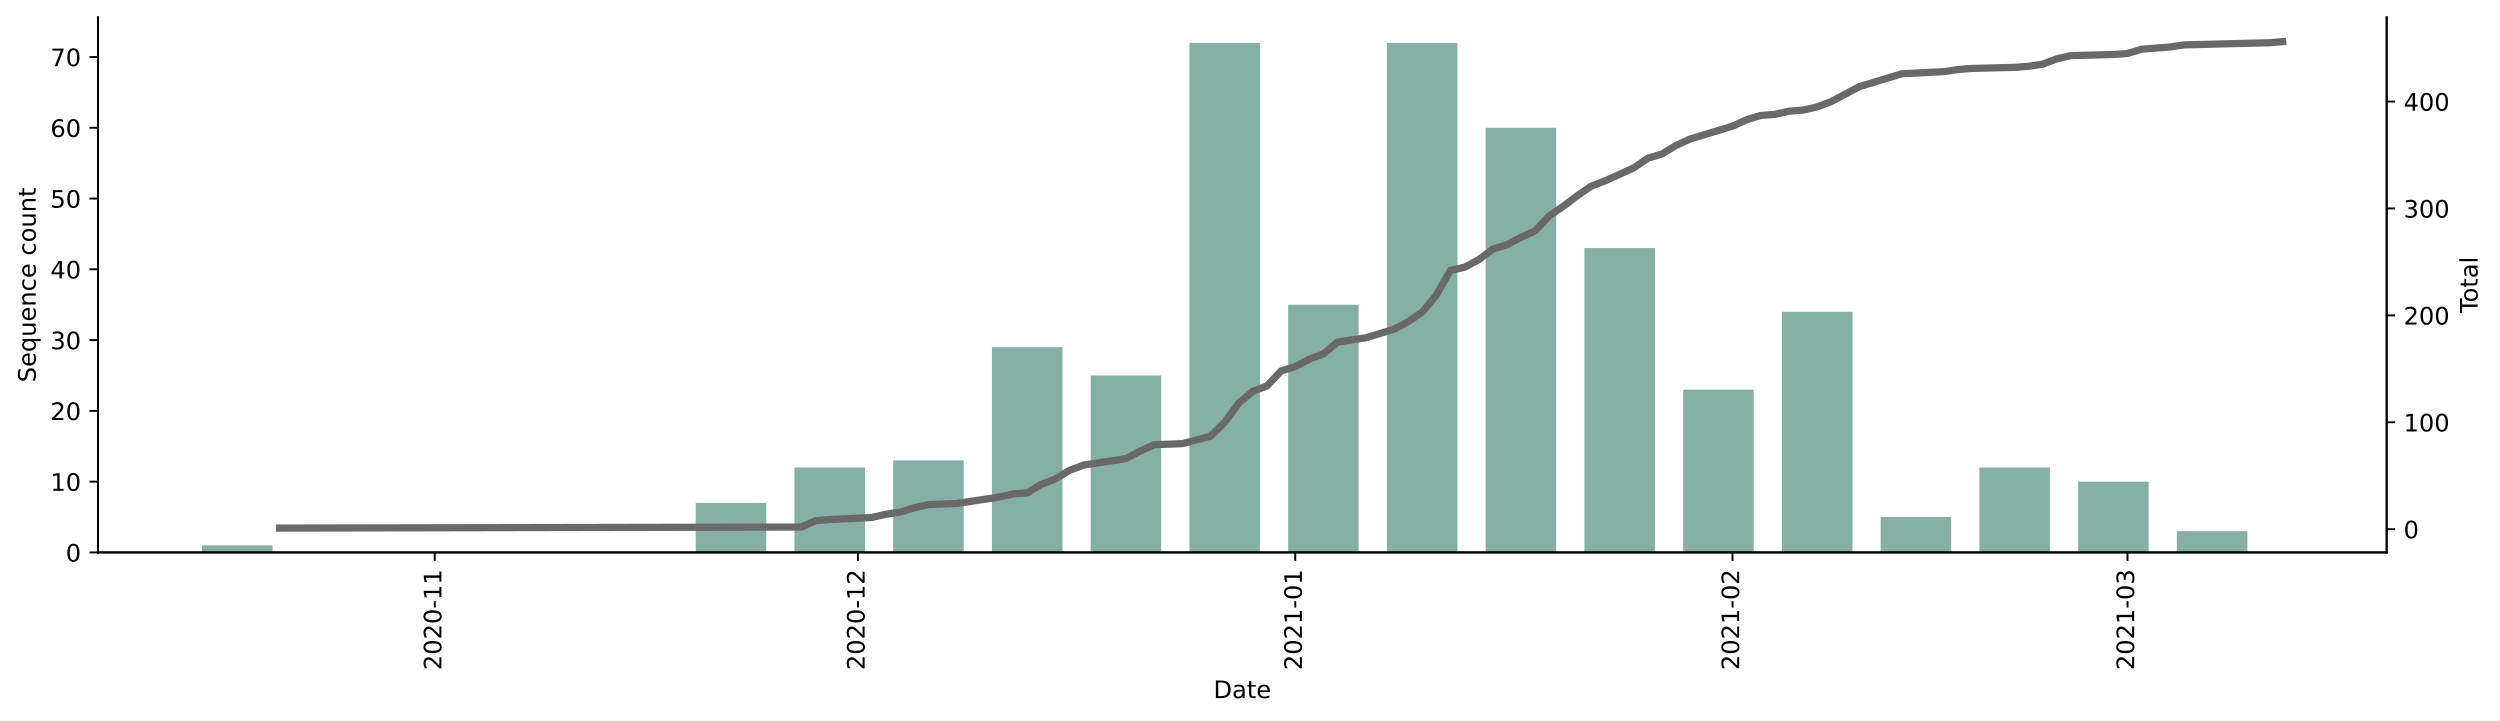
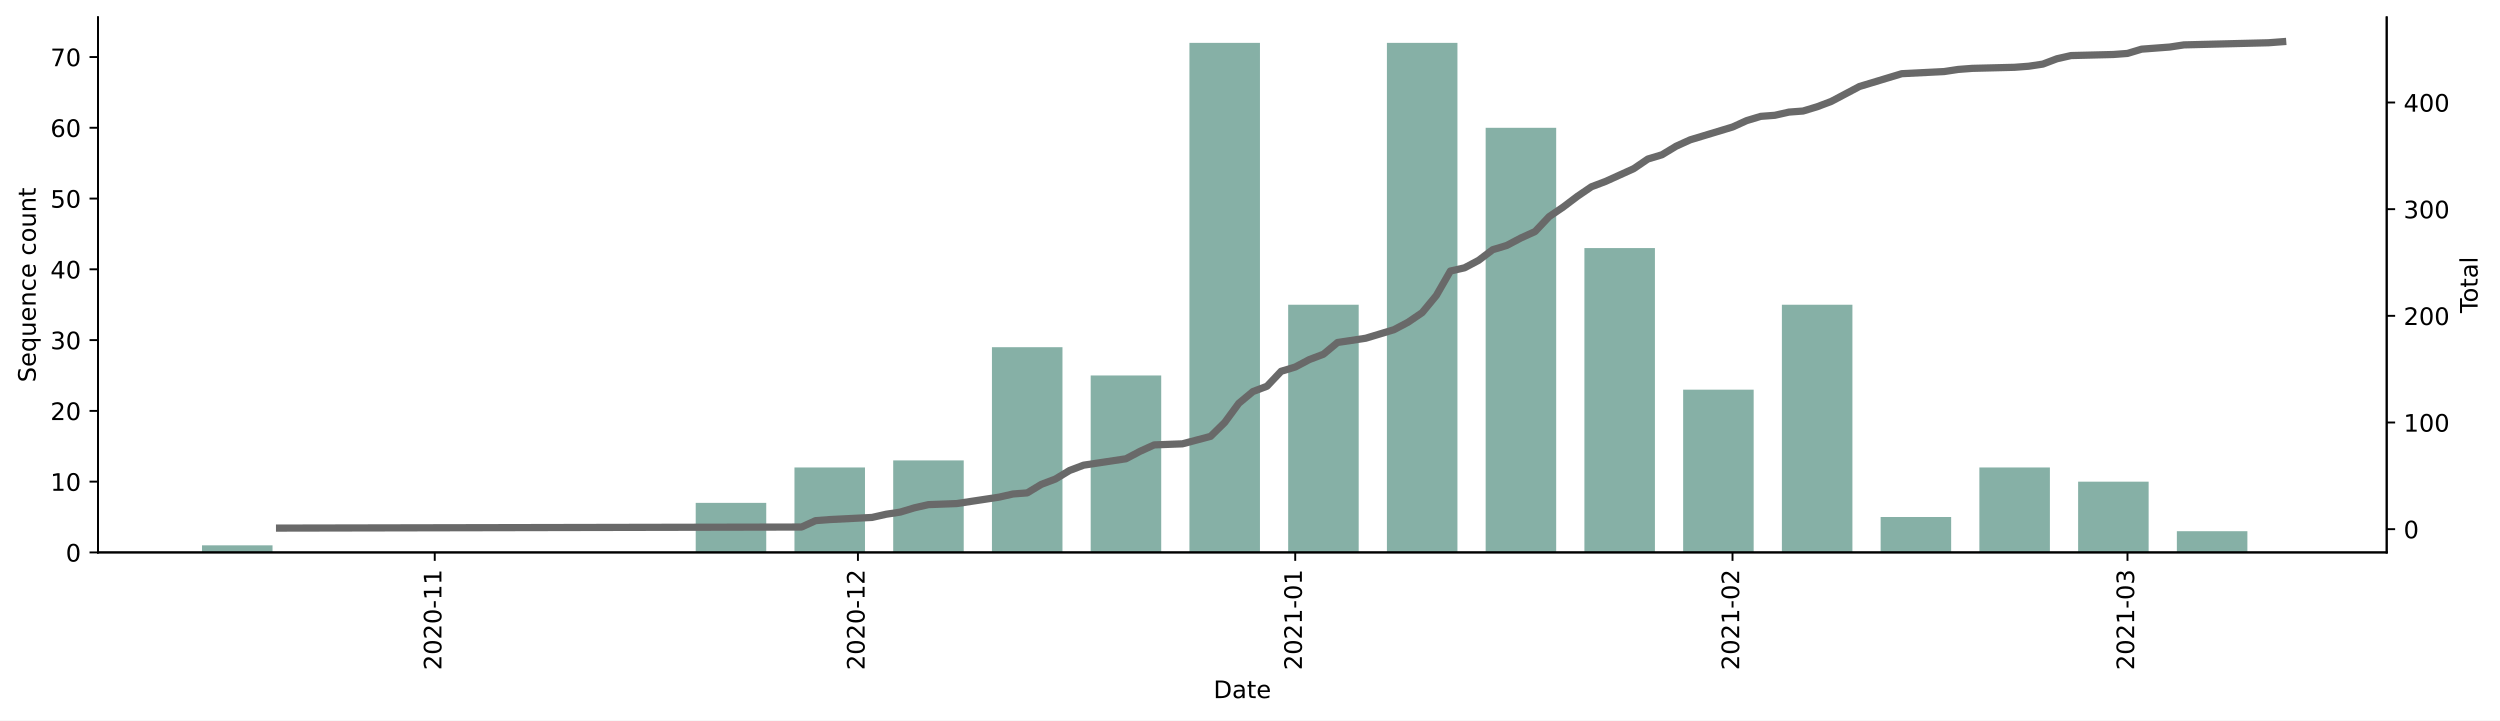
<svg xmlns="http://www.w3.org/2000/svg" xmlns:xlink="http://www.w3.org/1999/xlink" height="298.621pt" version="1.1" viewBox="0 0 1036.169 298.621" width="1036.169pt">
  <defs>
    <style type="text/css">*{stroke-linecap:butt;stroke-linejoin:round;}</style>
  </defs>
  <g id="figure_1">
    <g id="patch_1">
      <path d="M 0 298.621  L 1036.169 298.621  L 1036.169 0  L 0 0  z " style="fill:#ffffff;" />
    </g>
    <g id="axes_1">
      <g id="patch_2">
        <path d="M 40.603 228.96  L 989.203 228.96  L 989.203 7.2  L 40.603 7.2  z " style="fill:#ffffff;" />
      </g>
      <g id="patch_3">
-         <path clip-path="url(#p1212929ff8)" d="M 83.721 228.96  L 112.954 228.96  L 112.954 226.027  L 83.721 226.027  z " style="fill:#86b0a6;" />
+         <path clip-path="url(#pdaebec1198)" d="M 83.721 228.96  L 112.954 228.96  L 112.954 226.027  L 83.721 226.027  z " style="fill:#86b0a6;" />
      </g>
      <g id="patch_4">
-         <path clip-path="url(#p1212929ff8)" d="M 288.35 228.96  L 317.583 228.96  L 317.583 208.427  L 288.35 208.427  z " style="fill:#86b0a6;" />
+         <path clip-path="url(#pdaebec1198)" d="M 288.35 228.96  L 317.583 228.96  L 317.583 208.427  L 288.35 208.427  z " style="fill:#86b0a6;" />
      </g>
      <g id="patch_5">
-         <path clip-path="url(#p1212929ff8)" d="M 329.276 228.96  L 358.508 228.96  L 358.508 193.76  L 329.276 193.76  z " style="fill:#86b0a6;" />
+         <path clip-path="url(#pdaebec1198)" d="M 329.276 228.96  L 358.508 228.96  L 358.508 193.76  L 329.276 193.76  z " style="fill:#86b0a6;" />
      </g>
      <g id="patch_6">
-         <path clip-path="url(#p1212929ff8)" d="M 370.201 228.96  L 399.434 228.96  L 399.434 190.827  L 370.201 190.827  z " style="fill:#86b0a6;" />
+         <path clip-path="url(#pdaebec1198)" d="M 370.201 228.96  L 399.434 228.96  L 399.434 190.827  L 370.201 190.827  z " style="fill:#86b0a6;" />
      </g>
      <g id="patch_7">
-         <path clip-path="url(#p1212929ff8)" d="M 411.127 228.96  L 440.36 228.96  L 440.36 143.893  L 411.127 143.893  z " style="fill:#86b0a6;" />
+         <path clip-path="url(#pdaebec1198)" d="M 411.127 228.96  L 440.36 228.96  L 440.36 143.893  L 411.127 143.893  z " style="fill:#86b0a6;" />
      </g>
      <g id="patch_8">
-         <path clip-path="url(#p1212929ff8)" d="M 452.053 228.96  L 481.286 228.96  L 481.286 155.627  L 452.053 155.627  z " style="fill:#86b0a6;" />
+         <path clip-path="url(#pdaebec1198)" d="M 452.053 228.96  L 481.286 228.96  L 481.286 155.627  L 452.053 155.627  z " style="fill:#86b0a6;" />
      </g>
      <g id="patch_9">
-         <path clip-path="url(#p1212929ff8)" d="M 492.979 228.96  L 522.211 228.96  L 522.211 17.76  L 492.979 17.76  z " style="fill:#86b0a6;" />
+         <path clip-path="url(#pdaebec1198)" d="M 492.979 228.96  L 522.211 228.96  L 522.211 17.76  L 492.979 17.76  z " style="fill:#86b0a6;" />
      </g>
      <g id="patch_10">
-         <path clip-path="url(#p1212929ff8)" d="M 533.904 228.96  L 563.137 228.96  L 563.137 126.293  L 533.904 126.293  z " style="fill:#86b0a6;" />
+         <path clip-path="url(#pdaebec1198)" d="M 533.904 228.96  L 563.137 228.96  L 563.137 126.293  L 533.904 126.293  z " style="fill:#86b0a6;" />
      </g>
      <g id="patch_11">
-         <path clip-path="url(#p1212929ff8)" d="M 574.83 228.96  L 604.063 228.96  L 604.063 17.76  L 574.83 17.76  z " style="fill:#86b0a6;" />
+         <path clip-path="url(#pdaebec1198)" d="M 574.83 228.96  L 604.063 228.96  L 604.063 17.76  L 574.83 17.76  z " style="fill:#86b0a6;" />
      </g>
      <g id="patch_12">
-         <path clip-path="url(#p1212929ff8)" d="M 615.756 228.96  L 644.988 228.96  L 644.988 52.96  L 615.756 52.96  z " style="fill:#86b0a6;" />
+         <path clip-path="url(#pdaebec1198)" d="M 615.756 228.96  L 644.988 228.96  L 644.988 52.96  L 615.756 52.96  z " style="fill:#86b0a6;" />
      </g>
      <g id="patch_13">
-         <path clip-path="url(#p1212929ff8)" d="M 656.682 228.96  L 685.914 228.96  L 685.914 102.827  L 656.682 102.827  z " style="fill:#86b0a6;" />
+         <path clip-path="url(#pdaebec1198)" d="M 656.682 228.96  L 685.914 228.96  L 685.914 102.827  L 656.682 102.827  z " style="fill:#86b0a6;" />
      </g>
      <g id="patch_14">
-         <path clip-path="url(#p1212929ff8)" d="M 697.607 228.96  L 726.84 228.96  L 726.84 161.493  L 697.607 161.493  z " style="fill:#86b0a6;" />
+         <path clip-path="url(#pdaebec1198)" d="M 697.607 228.96  L 726.84 228.96  L 726.84 161.493  L 697.607 161.493  z " style="fill:#86b0a6;" />
      </g>
      <g id="patch_15">
-         <path clip-path="url(#p1212929ff8)" d="M 738.533 228.96  L 767.766 228.96  L 767.766 129.227  L 738.533 129.227  z " style="fill:#86b0a6;" />
+         <path clip-path="url(#pdaebec1198)" d="M 738.533 228.96  L 767.766 228.96  L 767.766 126.293  L 738.533 126.293  z " style="fill:#86b0a6;" />
      </g>
      <g id="patch_16">
-         <path clip-path="url(#p1212929ff8)" d="M 779.459 228.96  L 808.691 228.96  L 808.691 214.293  L 779.459 214.293  z " style="fill:#86b0a6;" />
+         <path clip-path="url(#pdaebec1198)" d="M 779.459 228.96  L 808.691 228.96  L 808.691 214.293  L 779.459 214.293  z " style="fill:#86b0a6;" />
      </g>
      <g id="patch_17">
-         <path clip-path="url(#p1212929ff8)" d="M 820.384 228.96  L 849.617 228.96  L 849.617 193.76  L 820.384 193.76  z " style="fill:#86b0a6;" />
+         <path clip-path="url(#pdaebec1198)" d="M 820.384 228.96  L 849.617 228.96  L 849.617 193.76  L 820.384 193.76  z " style="fill:#86b0a6;" />
      </g>
      <g id="patch_18">
-         <path clip-path="url(#p1212929ff8)" d="M 861.31 228.96  L 890.543 228.96  L 890.543 199.627  L 861.31 199.627  z " style="fill:#86b0a6;" />
+         <path clip-path="url(#pdaebec1198)" d="M 861.31 228.96  L 890.543 228.96  L 890.543 199.627  L 861.31 199.627  z " style="fill:#86b0a6;" />
      </g>
      <g id="patch_19">
-         <path clip-path="url(#p1212929ff8)" d="M 902.236 228.96  L 931.469 228.96  L 931.469 220.16  L 902.236 220.16  z " style="fill:#86b0a6;" />
+         <path clip-path="url(#pdaebec1198)" d="M 902.236 228.96  L 931.469 228.96  L 931.469 220.16  L 902.236 220.16  z " style="fill:#86b0a6;" />
      </g>
      <g id="matplotlib.axis_1">
        <g id="xtick_1">
          <g id="line2d_1">
            <defs>
-               <path d="M 0 0  L 0 3.5  " id="m6e1f216858" style="stroke:#000000;stroke-width:0.8;" />
-             </defs>
-             <g>
-               <use style="stroke:#000000;stroke-width:0.8;" x="180.189" xlink:href="#m6e1f216858" y="228.96" />
+               <path d="M 0 0  L 0 3.5  " id="mdcaf0abbc9" style="stroke:#000000;stroke-width:0.8;" />
+             </defs>
+             <g>
+               <use style="stroke:#000000;stroke-width:0.8;" x="180.189" xlink:href="#mdcaf0abbc9" y="228.96" />
            </g>
          </g>
          <g id="text_1">
            <g transform="translate(182.9485 277.7428)rotate(-90)scale(0.1 -0.1)">
              <defs>
                <path d="M 19.188 8.297  L 53.609 8.297  L 53.609 0  L 7.328 0  L 7.328 8.297  Q 12.938 14.109 22.625 23.891  Q 32.328 33.688 34.812 36.531  Q 39.547 41.844 41.422 45.531  Q 43.312 49.219 43.312 52.781  Q 43.312 58.594 39.234 62.25  Q 35.156 65.922 28.609 65.922  Q 23.969 65.922 18.812 64.312  Q 13.672 62.703 7.812 59.422  L 7.812 69.391  Q 13.766 71.781 18.938 73  Q 24.125 74.219 28.422 74.219  Q 39.75 74.219 46.484 68.547  Q 53.219 62.891 53.219 53.422  Q 53.219 48.922 51.531 44.891  Q 49.859 40.875 45.406 35.406  Q 44.188 33.984 37.641 27.219  Q 31.109 20.453 19.188 8.297  z " id="DejaVuSans-50" />
                <path d="M 31.781 66.406  Q 24.172 66.406 20.328 58.906  Q 16.5 51.422 16.5 36.375  Q 16.5 21.391 20.328 13.891  Q 24.172 6.391 31.781 6.391  Q 39.453 6.391 43.281 13.891  Q 47.125 21.391 47.125 36.375  Q 47.125 51.422 43.281 58.906  Q 39.453 66.406 31.781 66.406  z M 31.781 74.219  Q 44.047 74.219 50.516 64.516  Q 56.984 54.828 56.984 36.375  Q 56.984 17.969 50.516 8.266  Q 44.047 -1.422 31.781 -1.422  Q 19.531 -1.422 13.062 8.266  Q 6.594 17.969 6.594 36.375  Q 6.594 54.828 13.062 64.516  Q 19.531 74.219 31.781 74.219  z " id="DejaVuSans-48" />
                <path d="M 4.891 31.391  L 31.203 31.391  L 31.203 23.391  L 4.891 23.391  z " id="DejaVuSans-45" />
                <path d="M 12.406 8.297  L 28.516 8.297  L 28.516 63.922  L 10.984 60.406  L 10.984 69.391  L 28.422 72.906  L 38.281 72.906  L 38.281 8.297  L 54.391 8.297  L 54.391 0  L 12.406 0  z " id="DejaVuSans-49" />
              </defs>
              <use xlink:href="#DejaVuSans-50" />
              <use x="63.623" xlink:href="#DejaVuSans-48" />
              <use x="127.246" xlink:href="#DejaVuSans-50" />
              <use x="190.869" xlink:href="#DejaVuSans-48" />
              <use x="254.492" xlink:href="#DejaVuSans-45" />
              <use x="290.576" xlink:href="#DejaVuSans-49" />
              <use x="354.199" xlink:href="#DejaVuSans-49" />
            </g>
          </g>
        </g>
        <g id="xtick_2">
          <g id="line2d_2">
            <g>
-               <use style="stroke:#000000;stroke-width:0.8;" x="355.585" xlink:href="#m6e1f216858" y="228.96" />
+               <use style="stroke:#000000;stroke-width:0.8;" x="355.585" xlink:href="#mdcaf0abbc9" y="228.96" />
            </g>
          </g>
          <g id="text_2">
            <g transform="translate(358.3445 277.7428)rotate(-90)scale(0.1 -0.1)">
              <use xlink:href="#DejaVuSans-50" />
              <use x="63.623" xlink:href="#DejaVuSans-48" />
              <use x="127.246" xlink:href="#DejaVuSans-50" />
              <use x="190.869" xlink:href="#DejaVuSans-48" />
              <use x="254.492" xlink:href="#DejaVuSans-45" />
              <use x="290.576" xlink:href="#DejaVuSans-49" />
              <use x="354.199" xlink:href="#DejaVuSans-50" />
            </g>
          </g>
        </g>
        <g id="xtick_3">
          <g id="line2d_3">
            <g>
-               <use style="stroke:#000000;stroke-width:0.8;" x="536.828" xlink:href="#m6e1f216858" y="228.96" />
+               <use style="stroke:#000000;stroke-width:0.8;" x="536.828" xlink:href="#mdcaf0abbc9" y="228.96" />
            </g>
          </g>
          <g id="text_3">
            <g transform="translate(539.587 277.7428)rotate(-90)scale(0.1 -0.1)">
              <use xlink:href="#DejaVuSans-50" />
              <use x="63.623" xlink:href="#DejaVuSans-48" />
              <use x="127.246" xlink:href="#DejaVuSans-50" />
              <use x="190.869" xlink:href="#DejaVuSans-49" />
              <use x="254.492" xlink:href="#DejaVuSans-45" />
              <use x="290.576" xlink:href="#DejaVuSans-48" />
              <use x="354.199" xlink:href="#DejaVuSans-49" />
            </g>
          </g>
        </g>
        <g id="xtick_4">
          <g id="line2d_4">
            <g>
-               <use style="stroke:#000000;stroke-width:0.8;" x="718.07" xlink:href="#m6e1f216858" y="228.96" />
+               <use style="stroke:#000000;stroke-width:0.8;" x="718.07" xlink:href="#mdcaf0abbc9" y="228.96" />
            </g>
          </g>
          <g id="text_4">
            <g transform="translate(720.8295 277.7428)rotate(-90)scale(0.1 -0.1)">
              <use xlink:href="#DejaVuSans-50" />
              <use x="63.623" xlink:href="#DejaVuSans-48" />
              <use x="127.246" xlink:href="#DejaVuSans-50" />
              <use x="190.869" xlink:href="#DejaVuSans-49" />
              <use x="254.492" xlink:href="#DejaVuSans-45" />
              <use x="290.576" xlink:href="#DejaVuSans-48" />
              <use x="354.199" xlink:href="#DejaVuSans-50" />
            </g>
          </g>
        </g>
        <g id="xtick_5">
          <g id="line2d_5">
            <g>
-               <use style="stroke:#000000;stroke-width:0.8;" x="881.773" xlink:href="#m6e1f216858" y="228.96" />
+               <use style="stroke:#000000;stroke-width:0.8;" x="881.773" xlink:href="#mdcaf0abbc9" y="228.96" />
            </g>
          </g>
          <g id="text_5">
            <g transform="translate(884.5325 277.7428)rotate(-90)scale(0.1 -0.1)">
              <defs>
                <path d="M 40.578 39.312  Q 47.656 37.797 51.625 33  Q 55.609 28.219 55.609 21.188  Q 55.609 10.406 48.188 4.484  Q 40.766 -1.422 27.094 -1.422  Q 22.516 -1.422 17.656 -0.516  Q 12.797 0.391 7.625 2.203  L 7.625 11.719  Q 11.719 9.328 16.594 8.109  Q 21.484 6.891 26.812 6.891  Q 36.078 6.891 40.938 10.547  Q 45.797 14.203 45.797 21.188  Q 45.797 27.641 41.281 31.266  Q 36.766 34.906 28.719 34.906  L 20.219 34.906  L 20.219 43.016  L 29.109 43.016  Q 36.375 43.016 40.234 45.922  Q 44.094 48.828 44.094 54.297  Q 44.094 59.906 40.109 62.906  Q 36.141 65.922 28.719 65.922  Q 24.656 65.922 20.016 65.031  Q 15.375 64.156 9.812 62.312  L 9.812 71.094  Q 15.438 72.656 20.344 73.438  Q 25.25 74.219 29.594 74.219  Q 40.828 74.219 47.359 69.109  Q 53.906 64.016 53.906 55.328  Q 53.906 49.266 50.438 45.094  Q 46.969 40.922 40.578 39.312  z " id="DejaVuSans-51" />
              </defs>
              <use xlink:href="#DejaVuSans-50" />
              <use x="63.623" xlink:href="#DejaVuSans-48" />
              <use x="127.246" xlink:href="#DejaVuSans-50" />
              <use x="190.869" xlink:href="#DejaVuSans-49" />
              <use x="254.492" xlink:href="#DejaVuSans-45" />
              <use x="290.576" xlink:href="#DejaVuSans-48" />
              <use x="354.199" xlink:href="#DejaVuSans-51" />
            </g>
          </g>
        </g>
        <g id="text_6">
          <g transform="translate(502.9523 289.3413)scale(0.1 -0.1)">
            <defs>
              <path d="M 19.672 64.797  L 19.672 8.109  L 31.594 8.109  Q 46.688 8.109 53.688 14.938  Q 60.688 21.781 60.688 36.531  Q 60.688 51.172 53.688 57.984  Q 46.688 64.797 31.594 64.797  z M 9.812 72.906  L 30.078 72.906  Q 51.266 72.906 61.172 64.094  Q 71.094 55.281 71.094 36.531  Q 71.094 17.672 61.125 8.828  Q 51.172 0 30.078 0  L 9.812 0  z " id="DejaVuSans-68" />
              <path d="M 34.281 27.484  Q 23.391 27.484 19.188 25  Q 14.984 22.516 14.984 16.5  Q 14.984 11.719 18.141 8.906  Q 21.297 6.109 26.703 6.109  Q 34.188 6.109 38.703 11.406  Q 43.219 16.703 43.219 25.484  L 43.219 27.484  z M 52.203 31.203  L 52.203 0  L 43.219 0  L 43.219 8.297  Q 40.141 3.328 35.547 0.953  Q 30.953 -1.422 24.312 -1.422  Q 15.922 -1.422 10.953 3.297  Q 6 8.016 6 15.922  Q 6 25.141 12.172 29.828  Q 18.359 34.516 30.609 34.516  L 43.219 34.516  L 43.219 35.406  Q 43.219 41.609 39.141 45  Q 35.062 48.391 27.688 48.391  Q 23 48.391 18.547 47.266  Q 14.109 46.141 10.016 43.891  L 10.016 52.203  Q 14.938 54.109 19.578 55.047  Q 24.219 56 28.609 56  Q 40.484 56 46.344 49.844  Q 52.203 43.703 52.203 31.203  z " id="DejaVuSans-97" />
              <path d="M 18.312 70.219  L 18.312 54.688  L 36.812 54.688  L 36.812 47.703  L 18.312 47.703  L 18.312 18.016  Q 18.312 11.328 20.141 9.422  Q 21.969 7.516 27.594 7.516  L 36.812 7.516  L 36.812 0  L 27.594 0  Q 17.188 0 13.234 3.875  Q 9.281 7.766 9.281 18.016  L 9.281 47.703  L 2.688 47.703  L 2.688 54.688  L 9.281 54.688  L 9.281 70.219  z " id="DejaVuSans-116" />
              <path d="M 56.203 29.594  L 56.203 25.203  L 14.891 25.203  Q 15.484 15.922 20.484 11.062  Q 25.484 6.203 34.422 6.203  Q 39.594 6.203 44.453 7.469  Q 49.312 8.734 54.109 11.281  L 54.109 2.781  Q 49.266 0.734 44.188 -0.344  Q 39.109 -1.422 33.891 -1.422  Q 20.797 -1.422 13.156 6.188  Q 5.516 13.812 5.516 26.812  Q 5.516 40.234 12.766 48.109  Q 20.016 56 32.328 56  Q 43.359 56 49.781 48.891  Q 56.203 41.797 56.203 29.594  z M 47.219 32.234  Q 47.125 39.594 43.094 43.984  Q 39.062 48.391 32.422 48.391  Q 24.906 48.391 20.391 44.141  Q 15.875 39.891 15.188 32.172  z " id="DejaVuSans-101" />
            </defs>
            <use xlink:href="#DejaVuSans-68" />
            <use x="77.002" xlink:href="#DejaVuSans-97" />
            <use x="138.281" xlink:href="#DejaVuSans-116" />
            <use x="177.49" xlink:href="#DejaVuSans-101" />
          </g>
        </g>
      </g>
      <g id="matplotlib.axis_2">
        <g id="ytick_1">
          <g id="line2d_6">
            <defs>
-               <path d="M 0 0  L -3.5 0  " id="m53cdc6b97f" style="stroke:#000000;stroke-width:0.8;" />
-             </defs>
-             <g>
-               <use style="stroke:#000000;stroke-width:0.8;" x="40.603" xlink:href="#m53cdc6b97f" y="228.96" />
+               <path d="M 0 0  L -3.5 0  " id="m782234e4f4" style="stroke:#000000;stroke-width:0.8;" />
+             </defs>
+             <g>
+               <use style="stroke:#000000;stroke-width:0.8;" x="40.603" xlink:href="#m782234e4f4" y="228.96" />
            </g>
          </g>
          <g id="text_7">
            <g transform="translate(27.24063 232.7592)scale(0.1 -0.1)">
              <use xlink:href="#DejaVuSans-48" />
            </g>
          </g>
        </g>
        <g id="ytick_2">
          <g id="line2d_7">
            <g>
-               <use style="stroke:#000000;stroke-width:0.8;" x="40.603" xlink:href="#m53cdc6b97f" y="199.627" />
+               <use style="stroke:#000000;stroke-width:0.8;" x="40.603" xlink:href="#m782234e4f4" y="199.627" />
            </g>
          </g>
          <g id="text_8">
            <g transform="translate(20.87813 203.4259)scale(0.1 -0.1)">
              <use xlink:href="#DejaVuSans-49" />
              <use x="63.623" xlink:href="#DejaVuSans-48" />
            </g>
          </g>
        </g>
        <g id="ytick_3">
          <g id="line2d_8">
            <g>
-               <use style="stroke:#000000;stroke-width:0.8;" x="40.603" xlink:href="#m53cdc6b97f" y="170.293" />
+               <use style="stroke:#000000;stroke-width:0.8;" x="40.603" xlink:href="#m782234e4f4" y="170.293" />
            </g>
          </g>
          <g id="text_9">
            <g transform="translate(20.87813 174.0926)scale(0.1 -0.1)">
              <use xlink:href="#DejaVuSans-50" />
              <use x="63.623" xlink:href="#DejaVuSans-48" />
            </g>
          </g>
        </g>
        <g id="ytick_4">
          <g id="line2d_9">
            <g>
-               <use style="stroke:#000000;stroke-width:0.8;" x="40.603" xlink:href="#m53cdc6b97f" y="140.96" />
+               <use style="stroke:#000000;stroke-width:0.8;" x="40.603" xlink:href="#m782234e4f4" y="140.96" />
            </g>
          </g>
          <g id="text_10">
            <g transform="translate(20.87813 144.7592)scale(0.1 -0.1)">
              <use xlink:href="#DejaVuSans-51" />
              <use x="63.623" xlink:href="#DejaVuSans-48" />
            </g>
          </g>
        </g>
        <g id="ytick_5">
          <g id="line2d_10">
            <g>
-               <use style="stroke:#000000;stroke-width:0.8;" x="40.603" xlink:href="#m53cdc6b97f" y="111.627" />
+               <use style="stroke:#000000;stroke-width:0.8;" x="40.603" xlink:href="#m782234e4f4" y="111.627" />
            </g>
          </g>
          <g id="text_11">
            <g transform="translate(20.87813 115.4259)scale(0.1 -0.1)">
              <defs>
                <path d="M 37.797 64.312  L 12.891 25.391  L 37.797 25.391  z M 35.203 72.906  L 47.609 72.906  L 47.609 25.391  L 58.016 25.391  L 58.016 17.188  L 47.609 17.188  L 47.609 0  L 37.797 0  L 37.797 17.188  L 4.891 17.188  L 4.891 26.703  z " id="DejaVuSans-52" />
              </defs>
              <use xlink:href="#DejaVuSans-52" />
              <use x="63.623" xlink:href="#DejaVuSans-48" />
            </g>
          </g>
        </g>
        <g id="ytick_6">
          <g id="line2d_11">
            <g>
-               <use style="stroke:#000000;stroke-width:0.8;" x="40.603" xlink:href="#m53cdc6b97f" y="82.293" />
+               <use style="stroke:#000000;stroke-width:0.8;" x="40.603" xlink:href="#m782234e4f4" y="82.293" />
            </g>
          </g>
          <g id="text_12">
            <g transform="translate(20.87813 86.09255)scale(0.1 -0.1)">
              <defs>
                <path d="M 10.797 72.906  L 49.516 72.906  L 49.516 64.594  L 19.828 64.594  L 19.828 46.734  Q 21.969 47.469 24.109 47.828  Q 26.266 48.188 28.422 48.188  Q 40.625 48.188 47.75 41.5  Q 54.891 34.812 54.891 23.391  Q 54.891 11.625 47.562 5.094  Q 40.234 -1.422 26.906 -1.422  Q 22.312 -1.422 17.547 -0.641  Q 12.797 0.141 7.719 1.703  L 7.719 11.625  Q 12.109 9.234 16.797 8.062  Q 21.484 6.891 26.703 6.891  Q 35.156 6.891 40.078 11.328  Q 45.016 15.766 45.016 23.391  Q 45.016 31 40.078 35.438  Q 35.156 39.891 26.703 39.891  Q 22.75 39.891 18.812 39.016  Q 14.891 38.141 10.797 36.281  z " id="DejaVuSans-53" />
              </defs>
              <use xlink:href="#DejaVuSans-53" />
              <use x="63.623" xlink:href="#DejaVuSans-48" />
            </g>
          </g>
        </g>
        <g id="ytick_7">
          <g id="line2d_12">
            <g>
-               <use style="stroke:#000000;stroke-width:0.8;" x="40.603" xlink:href="#m53cdc6b97f" y="52.96" />
+               <use style="stroke:#000000;stroke-width:0.8;" x="40.603" xlink:href="#m782234e4f4" y="52.96" />
            </g>
          </g>
          <g id="text_13">
            <g transform="translate(20.87813 56.75922)scale(0.1 -0.1)">
              <defs>
                <path d="M 33.016 40.375  Q 26.375 40.375 22.484 35.828  Q 18.609 31.297 18.609 23.391  Q 18.609 15.531 22.484 10.953  Q 26.375 6.391 33.016 6.391  Q 39.656 6.391 43.531 10.953  Q 47.406 15.531 47.406 23.391  Q 47.406 31.297 43.531 35.828  Q 39.656 40.375 33.016 40.375  z M 52.594 71.297  L 52.594 62.312  Q 48.875 64.062 45.094 64.984  Q 41.312 65.922 37.594 65.922  Q 27.828 65.922 22.672 59.328  Q 17.531 52.734 16.797 39.406  Q 19.672 43.656 24.016 45.922  Q 28.375 48.188 33.594 48.188  Q 44.578 48.188 50.953 41.516  Q 57.328 34.859 57.328 23.391  Q 57.328 12.156 50.688 5.359  Q 44.047 -1.422 33.016 -1.422  Q 20.359 -1.422 13.672 8.266  Q 6.984 17.969 6.984 36.375  Q 6.984 53.656 15.188 63.938  Q 23.391 74.219 37.203 74.219  Q 40.922 74.219 44.703 73.484  Q 48.484 72.75 52.594 71.297  z " id="DejaVuSans-54" />
              </defs>
              <use xlink:href="#DejaVuSans-54" />
              <use x="63.623" xlink:href="#DejaVuSans-48" />
            </g>
          </g>
        </g>
        <g id="ytick_8">
          <g id="line2d_13">
            <g>
-               <use style="stroke:#000000;stroke-width:0.8;" x="40.603" xlink:href="#m53cdc6b97f" y="23.627" />
+               <use style="stroke:#000000;stroke-width:0.8;" x="40.603" xlink:href="#m782234e4f4" y="23.627" />
            </g>
          </g>
          <g id="text_14">
            <g transform="translate(20.87813 27.42589)scale(0.1 -0.1)">
              <defs>
                <path d="M 8.203 72.906  L 55.078 72.906  L 55.078 68.703  L 28.609 0  L 18.312 0  L 43.219 64.594  L 8.203 64.594  z " id="DejaVuSans-55" />
              </defs>
              <use xlink:href="#DejaVuSans-55" />
              <use x="63.623" xlink:href="#DejaVuSans-48" />
            </g>
          </g>
        </g>
        <g id="text_15">
          <g transform="translate(14.79844 158.4402)rotate(-90)scale(0.1 -0.1)">
            <defs>
              <path d="M 53.516 70.516  L 53.516 60.891  Q 47.906 63.578 42.922 64.891  Q 37.938 66.219 33.297 66.219  Q 25.25 66.219 20.875 63.094  Q 16.5 59.969 16.5 54.203  Q 16.5 49.359 19.406 46.891  Q 22.312 44.438 30.422 42.922  L 36.375 41.703  Q 47.406 39.594 52.656 34.297  Q 57.906 29 57.906 20.125  Q 57.906 9.516 50.797 4.047  Q 43.703 -1.422 29.984 -1.422  Q 24.812 -1.422 18.969 -0.25  Q 13.141 0.922 6.891 3.219  L 6.891 13.375  Q 12.891 10.016 18.656 8.297  Q 24.422 6.594 29.984 6.594  Q 38.422 6.594 43.016 9.906  Q 47.609 13.234 47.609 19.391  Q 47.609 24.75 44.312 27.781  Q 41.016 30.812 33.5 32.328  L 27.484 33.5  Q 16.453 35.688 11.516 40.375  Q 6.594 45.062 6.594 53.422  Q 6.594 63.094 13.406 68.656  Q 20.219 74.219 32.172 74.219  Q 37.312 74.219 42.625 73.281  Q 47.953 72.359 53.516 70.516  z " id="DejaVuSans-83" />
              <path d="M 14.797 27.297  Q 14.797 17.391 18.875 11.75  Q 22.953 6.109 30.078 6.109  Q 37.203 6.109 41.297 11.75  Q 45.406 17.391 45.406 27.297  Q 45.406 37.203 41.297 42.844  Q 37.203 48.484 30.078 48.484  Q 22.953 48.484 18.875 42.844  Q 14.797 37.203 14.797 27.297  z M 45.406 8.203  Q 42.578 3.328 38.25 0.953  Q 33.938 -1.422 27.875 -1.422  Q 17.969 -1.422 11.734 6.484  Q 5.516 14.406 5.516 27.297  Q 5.516 40.188 11.734 48.094  Q 17.969 56 27.875 56  Q 33.938 56 38.25 53.625  Q 42.578 51.266 45.406 46.391  L 45.406 54.688  L 54.391 54.688  L 54.391 -20.797  L 45.406 -20.797  z " id="DejaVuSans-113" />
              <path d="M 8.5 21.578  L 8.5 54.688  L 17.484 54.688  L 17.484 21.922  Q 17.484 14.156 20.5 10.266  Q 23.531 6.391 29.594 6.391  Q 36.859 6.391 41.078 11.031  Q 45.312 15.672 45.312 23.688  L 45.312 54.688  L 54.297 54.688  L 54.297 0  L 45.312 0  L 45.312 8.406  Q 42.047 3.422 37.719 1  Q 33.406 -1.422 27.688 -1.422  Q 18.266 -1.422 13.375 4.438  Q 8.5 10.297 8.5 21.578  z M 31.109 56  z " id="DejaVuSans-117" />
              <path d="M 54.891 33.016  L 54.891 0  L 45.906 0  L 45.906 32.719  Q 45.906 40.484 42.875 44.328  Q 39.844 48.188 33.797 48.188  Q 26.516 48.188 22.312 43.547  Q 18.109 38.922 18.109 30.906  L 18.109 0  L 9.078 0  L 9.078 54.688  L 18.109 54.688  L 18.109 46.188  Q 21.344 51.125 25.703 53.562  Q 30.078 56 35.797 56  Q 45.219 56 50.047 50.172  Q 54.891 44.344 54.891 33.016  z " id="DejaVuSans-110" />
              <path d="M 48.781 52.594  L 48.781 44.188  Q 44.969 46.297 41.141 47.344  Q 37.312 48.391 33.406 48.391  Q 24.656 48.391 19.812 42.844  Q 14.984 37.312 14.984 27.297  Q 14.984 17.281 19.812 11.734  Q 24.656 6.203 33.406 6.203  Q 37.312 6.203 41.141 7.25  Q 44.969 8.297 48.781 10.406  L 48.781 2.094  Q 45.016 0.344 40.984 -0.531  Q 36.969 -1.422 32.422 -1.422  Q 20.062 -1.422 12.781 6.344  Q 5.516 14.109 5.516 27.297  Q 5.516 40.672 12.859 48.328  Q 20.219 56 33.016 56  Q 37.156 56 41.109 55.141  Q 45.062 54.297 48.781 52.594  z " id="DejaVuSans-99" />
              <path id="DejaVuSans-32" />
              <path d="M 30.609 48.391  Q 23.391 48.391 19.188 42.75  Q 14.984 37.109 14.984 27.297  Q 14.984 17.484 19.156 11.844  Q 23.344 6.203 30.609 6.203  Q 37.797 6.203 41.984 11.859  Q 46.188 17.531 46.188 27.297  Q 46.188 37.016 41.984 42.703  Q 37.797 48.391 30.609 48.391  z M 30.609 56  Q 42.328 56 49.016 48.375  Q 55.719 40.766 55.719 27.297  Q 55.719 13.875 49.016 6.219  Q 42.328 -1.422 30.609 -1.422  Q 18.844 -1.422 12.172 6.219  Q 5.516 13.875 5.516 27.297  Q 5.516 40.766 12.172 48.375  Q 18.844 56 30.609 56  z " id="DejaVuSans-111" />
            </defs>
            <use xlink:href="#DejaVuSans-83" />
            <use x="63.477" xlink:href="#DejaVuSans-101" />
            <use x="125" xlink:href="#DejaVuSans-113" />
            <use x="188.477" xlink:href="#DejaVuSans-117" />
            <use x="251.855" xlink:href="#DejaVuSans-101" />
            <use x="313.379" xlink:href="#DejaVuSans-110" />
            <use x="376.758" xlink:href="#DejaVuSans-99" />
            <use x="431.738" xlink:href="#DejaVuSans-101" />
            <use x="493.262" xlink:href="#DejaVuSans-32" />
            <use x="525.049" xlink:href="#DejaVuSans-99" />
            <use x="580.029" xlink:href="#DejaVuSans-111" />
            <use x="641.211" xlink:href="#DejaVuSans-117" />
            <use x="704.59" xlink:href="#DejaVuSans-110" />
            <use x="767.969" xlink:href="#DejaVuSans-116" />
          </g>
        </g>
      </g>
      <g id="patch_20">
        <path d="M 40.603 228.96  L 40.603 7.2  " style="fill:none;stroke:#000000;stroke-linecap:square;stroke-linejoin:miter;stroke-width:0.8;" />
      </g>
      <g id="patch_21">
        <path d="M 989.203 228.96  L 989.203 7.2  " style="fill:none;stroke:#000000;stroke-linecap:square;stroke-linejoin:miter;stroke-width:0.8;" />
      </g>
      <g id="patch_22">
        <path d="M 40.603 228.96  L 989.203 228.96  " style="fill:none;stroke:#000000;stroke-linecap:square;stroke-linejoin:miter;stroke-width:0.8;" />
      </g>
    </g>
    <g id="axes_2">
      <g id="matplotlib.axis_3">
        <g id="ytick_9">
          <g id="line2d_14">
            <defs>
-               <path d="M 0 0  L 3.5 0  " id="mae32903d35" style="stroke:#000000;stroke-width:0.8;" />
-             </defs>
-             <g>
-               <use style="stroke:#000000;stroke-width:0.8;" x="989.203" xlink:href="#mae32903d35" y="219.323" />
+               <path d="M 0 0  L 3.5 0  " id="m783fd531f9" style="stroke:#000000;stroke-width:0.8;" />
+             </defs>
+             <g>
+               <use style="stroke:#000000;stroke-width:0.8;" x="989.203" xlink:href="#m783fd531f9" y="219.322" />
            </g>
          </g>
          <g id="text_16">
-             <g transform="translate(996.2031 223.1223)scale(0.1 -0.1)">
+             <g transform="translate(996.2031 223.1213)scale(0.1 -0.1)">
              <use xlink:href="#DejaVuSans-48" />
            </g>
          </g>
        </g>
        <g id="ytick_10">
          <g id="line2d_15">
            <g>
-               <use style="stroke:#000000;stroke-width:0.8;" x="989.203" xlink:href="#mae32903d35" y="175.015" />
+               <use style="stroke:#000000;stroke-width:0.8;" x="989.203" xlink:href="#m783fd531f9" y="175.112" />
            </g>
          </g>
          <g id="text_17">
-             <g transform="translate(996.2031 178.8146)scale(0.1 -0.1)">
+             <g transform="translate(996.2031 178.9108)scale(0.1 -0.1)">
              <use xlink:href="#DejaVuSans-49" />
              <use x="63.623" xlink:href="#DejaVuSans-48" />
              <use x="127.246" xlink:href="#DejaVuSans-48" />
            </g>
          </g>
        </g>
        <g id="ytick_11">
          <g id="line2d_16">
            <g>
-               <use style="stroke:#000000;stroke-width:0.8;" x="989.203" xlink:href="#mae32903d35" y="130.708" />
+               <use style="stroke:#000000;stroke-width:0.8;" x="989.203" xlink:href="#m783fd531f9" y="130.901" />
            </g>
          </g>
          <g id="text_18">
-             <g transform="translate(996.2031 134.5069)scale(0.1 -0.1)">
+             <g transform="translate(996.2031 134.7003)scale(0.1 -0.1)">
              <use xlink:href="#DejaVuSans-50" />
              <use x="63.623" xlink:href="#DejaVuSans-48" />
              <use x="127.246" xlink:href="#DejaVuSans-48" />
            </g>
          </g>
        </g>
        <g id="ytick_12">
          <g id="line2d_17">
            <g>
-               <use style="stroke:#000000;stroke-width:0.8;" x="989.203" xlink:href="#mae32903d35" y="86.4" />
+               <use style="stroke:#000000;stroke-width:0.8;" x="989.203" xlink:href="#m783fd531f9" y="86.691" />
            </g>
          </g>
          <g id="text_19">
-             <g transform="translate(996.2031 90.19922)scale(0.1 -0.1)">
+             <g transform="translate(996.2031 90.48974)scale(0.1 -0.1)">
              <use xlink:href="#DejaVuSans-51" />
              <use x="63.623" xlink:href="#DejaVuSans-48" />
              <use x="127.246" xlink:href="#DejaVuSans-48" />
            </g>
          </g>
        </g>
        <g id="ytick_13">
          <g id="line2d_18">
            <g>
-               <use style="stroke:#000000;stroke-width:0.8;" x="989.203" xlink:href="#mae32903d35" y="42.092" />
+               <use style="stroke:#000000;stroke-width:0.8;" x="989.203" xlink:href="#m783fd531f9" y="42.48" />
            </g>
          </g>
          <g id="text_20">
-             <g transform="translate(996.2031 45.89153)scale(0.1 -0.1)">
+             <g transform="translate(996.2031 46.27922)scale(0.1 -0.1)">
              <use xlink:href="#DejaVuSans-52" />
              <use x="63.623" xlink:href="#DejaVuSans-48" />
              <use x="127.246" xlink:href="#DejaVuSans-48" />
            </g>
          </g>
        </g>
        <g id="text_21">
          <g transform="translate(1026.889 129.7566)rotate(-90)scale(0.1 -0.1)">
            <defs>
              <path d="M -0.297 72.906  L 61.375 72.906  L 61.375 64.594  L 35.5 64.594  L 35.5 0  L 25.594 0  L 25.594 64.594  L -0.297 64.594  z " id="DejaVuSans-84" />
              <path d="M 9.422 75.984  L 18.406 75.984  L 18.406 0  L 9.422 0  z " id="DejaVuSans-108" />
            </defs>
            <use xlink:href="#DejaVuSans-84" />
            <use x="44.084" xlink:href="#DejaVuSans-111" />
            <use x="105.266" xlink:href="#DejaVuSans-116" />
            <use x="144.475" xlink:href="#DejaVuSans-97" />
            <use x="205.754" xlink:href="#DejaVuSans-108" />
          </g>
        </g>
      </g>
      <g id="line2d_19">
-         <path clip-path="url(#p1212929ff8)" d="M 115.877 218.88  L 332.199 218.437  L 338.045 215.778  L 343.892 215.335  L 361.432 214.449  L 367.278 213.12  L 373.125 212.234  L 378.971 210.462  L 384.818 209.132  L 396.511 208.689  L 408.204 206.917  L 414.05 206.031  L 419.897 204.702  L 425.743 204.258  L 431.59 200.714  L 437.437 198.498  L 443.283 194.954  L 449.13 192.738  L 454.976 191.852  L 466.669 190.08  L 472.516 186.978  L 478.362 184.32  L 490.055 183.877  L 501.748 180.775  L 507.595 175.015  L 513.441 167.04  L 519.288 162.166  L 525.135 159.951  L 530.981 153.748  L 536.828 151.975  L 542.674 148.874  L 548.521 146.658  L 554.367 141.785  L 566.06 140.012  L 571.907 138.24  L 577.753 136.468  L 583.6 133.366  L 589.446 129.378  L 595.293 122.289  L 601.139 112.098  L 606.986 110.769  L 612.833 107.668  L 618.679 103.237  L 624.526 101.465  L 630.372 98.363  L 636.219 95.705  L 642.065 89.502  L 647.912 85.514  L 653.758 81.083  L 659.605 77.095  L 665.451 74.88  L 677.144 69.563  L 682.991 65.575  L 688.837 63.803  L 694.684 60.258  L 700.531 57.6  L 706.377 55.828  L 712.224 54.055  L 718.07 52.283  L 723.917 49.625  L 729.763 47.852  L 735.61 47.409  L 741.456 46.08  L 747.303 45.637  L 753.149 44.308  L 758.996 42.092  L 764.842 38.991  L 770.689 35.889  L 776.535 34.117  L 782.382 32.345  L 788.229 30.572  L 805.768 29.686  L 811.615 28.8  L 817.461 28.357  L 835.001 27.914  L 840.847 27.471  L 846.694 26.585  L 852.54 24.369  L 858.387 23.04  L 875.927 22.597  L 881.773 22.154  L 887.62 20.382  L 893.466 19.938  L 899.313 19.495  L 905.159 18.609  L 922.699 18.166  L 940.238 17.723  L 946.085 17.28  " style="fill:none;stroke:#696969;stroke-linecap:square;stroke-width:3;" />
+         <path clip-path="url(#pdaebec1198)" d="M 115.877 218.88  L 332.199 218.438  L 338.045 215.785  L 343.892 215.343  L 361.432 214.459  L 367.278 213.133  L 373.125 212.248  L 378.971 210.48  L 384.818 209.154  L 396.511 208.712  L 408.204 206.943  L 414.05 206.059  L 419.897 204.733  L 425.743 204.291  L 431.59 200.754  L 437.437 198.543  L 443.283 195.006  L 449.13 192.796  L 454.976 191.912  L 466.669 190.143  L 472.516 187.048  L 478.362 184.396  L 490.055 183.954  L 501.748 180.859  L 507.595 175.112  L 513.441 167.154  L 519.288 162.291  L 525.135 160.08  L 530.981 153.891  L 536.828 152.122  L 542.674 149.027  L 548.521 146.817  L 554.367 141.954  L 566.06 140.185  L 571.907 138.417  L 577.753 136.648  L 583.6 133.554  L 589.446 129.575  L 595.293 122.501  L 601.139 112.333  L 606.986 111.006  L 612.833 107.912  L 618.679 103.491  L 624.526 101.722  L 630.372 98.627  L 636.219 95.975  L 642.065 89.785  L 647.912 85.806  L 653.758 81.385  L 659.605 77.406  L 665.451 75.196  L 677.144 69.891  L 682.991 65.912  L 688.837 64.143  L 694.684 60.606  L 700.531 57.954  L 706.377 56.185  L 712.224 54.417  L 718.07 52.648  L 723.917 49.996  L 729.763 48.227  L 735.61 47.785  L 741.456 46.459  L 747.303 46.017  L 753.149 44.248  L 758.996 42.038  L 764.842 38.943  L 770.689 35.848  L 776.535 34.08  L 782.382 32.312  L 788.229 30.543  L 805.768 29.659  L 811.615 28.775  L 817.461 28.333  L 835.001 27.891  L 840.847 27.448  L 846.694 26.564  L 852.54 24.354  L 858.387 23.027  L 875.927 22.585  L 881.773 22.143  L 887.62 20.375  L 893.466 19.933  L 899.313 19.491  L 905.159 18.606  L 922.699 18.164  L 940.238 17.722  L 946.085 17.28  " style="fill:none;stroke:#696969;stroke-linecap:square;stroke-width:3;" />
      </g>
      <g id="patch_23">
        <path d="M 40.603 228.96  L 40.603 7.2  " style="fill:none;stroke:#000000;stroke-linecap:square;stroke-linejoin:miter;stroke-width:0.8;" />
      </g>
      <g id="patch_24">
        <path d="M 989.203 228.96  L 989.203 7.2  " style="fill:none;stroke:#000000;stroke-linecap:square;stroke-linejoin:miter;stroke-width:0.8;" />
      </g>
      <g id="patch_25">
        <path d="M 40.603 228.96  L 989.203 228.96  " style="fill:none;stroke:#000000;stroke-linecap:square;stroke-linejoin:miter;stroke-width:0.8;" />
      </g>
    </g>
  </g>
  <defs>
-     <clipPath id="p1212929ff8">
+     <clipPath id="pdaebec1198">
      <rect height="221.76" width="948.6" x="40.603" y="7.2" />
    </clipPath>
  </defs>
</svg>
